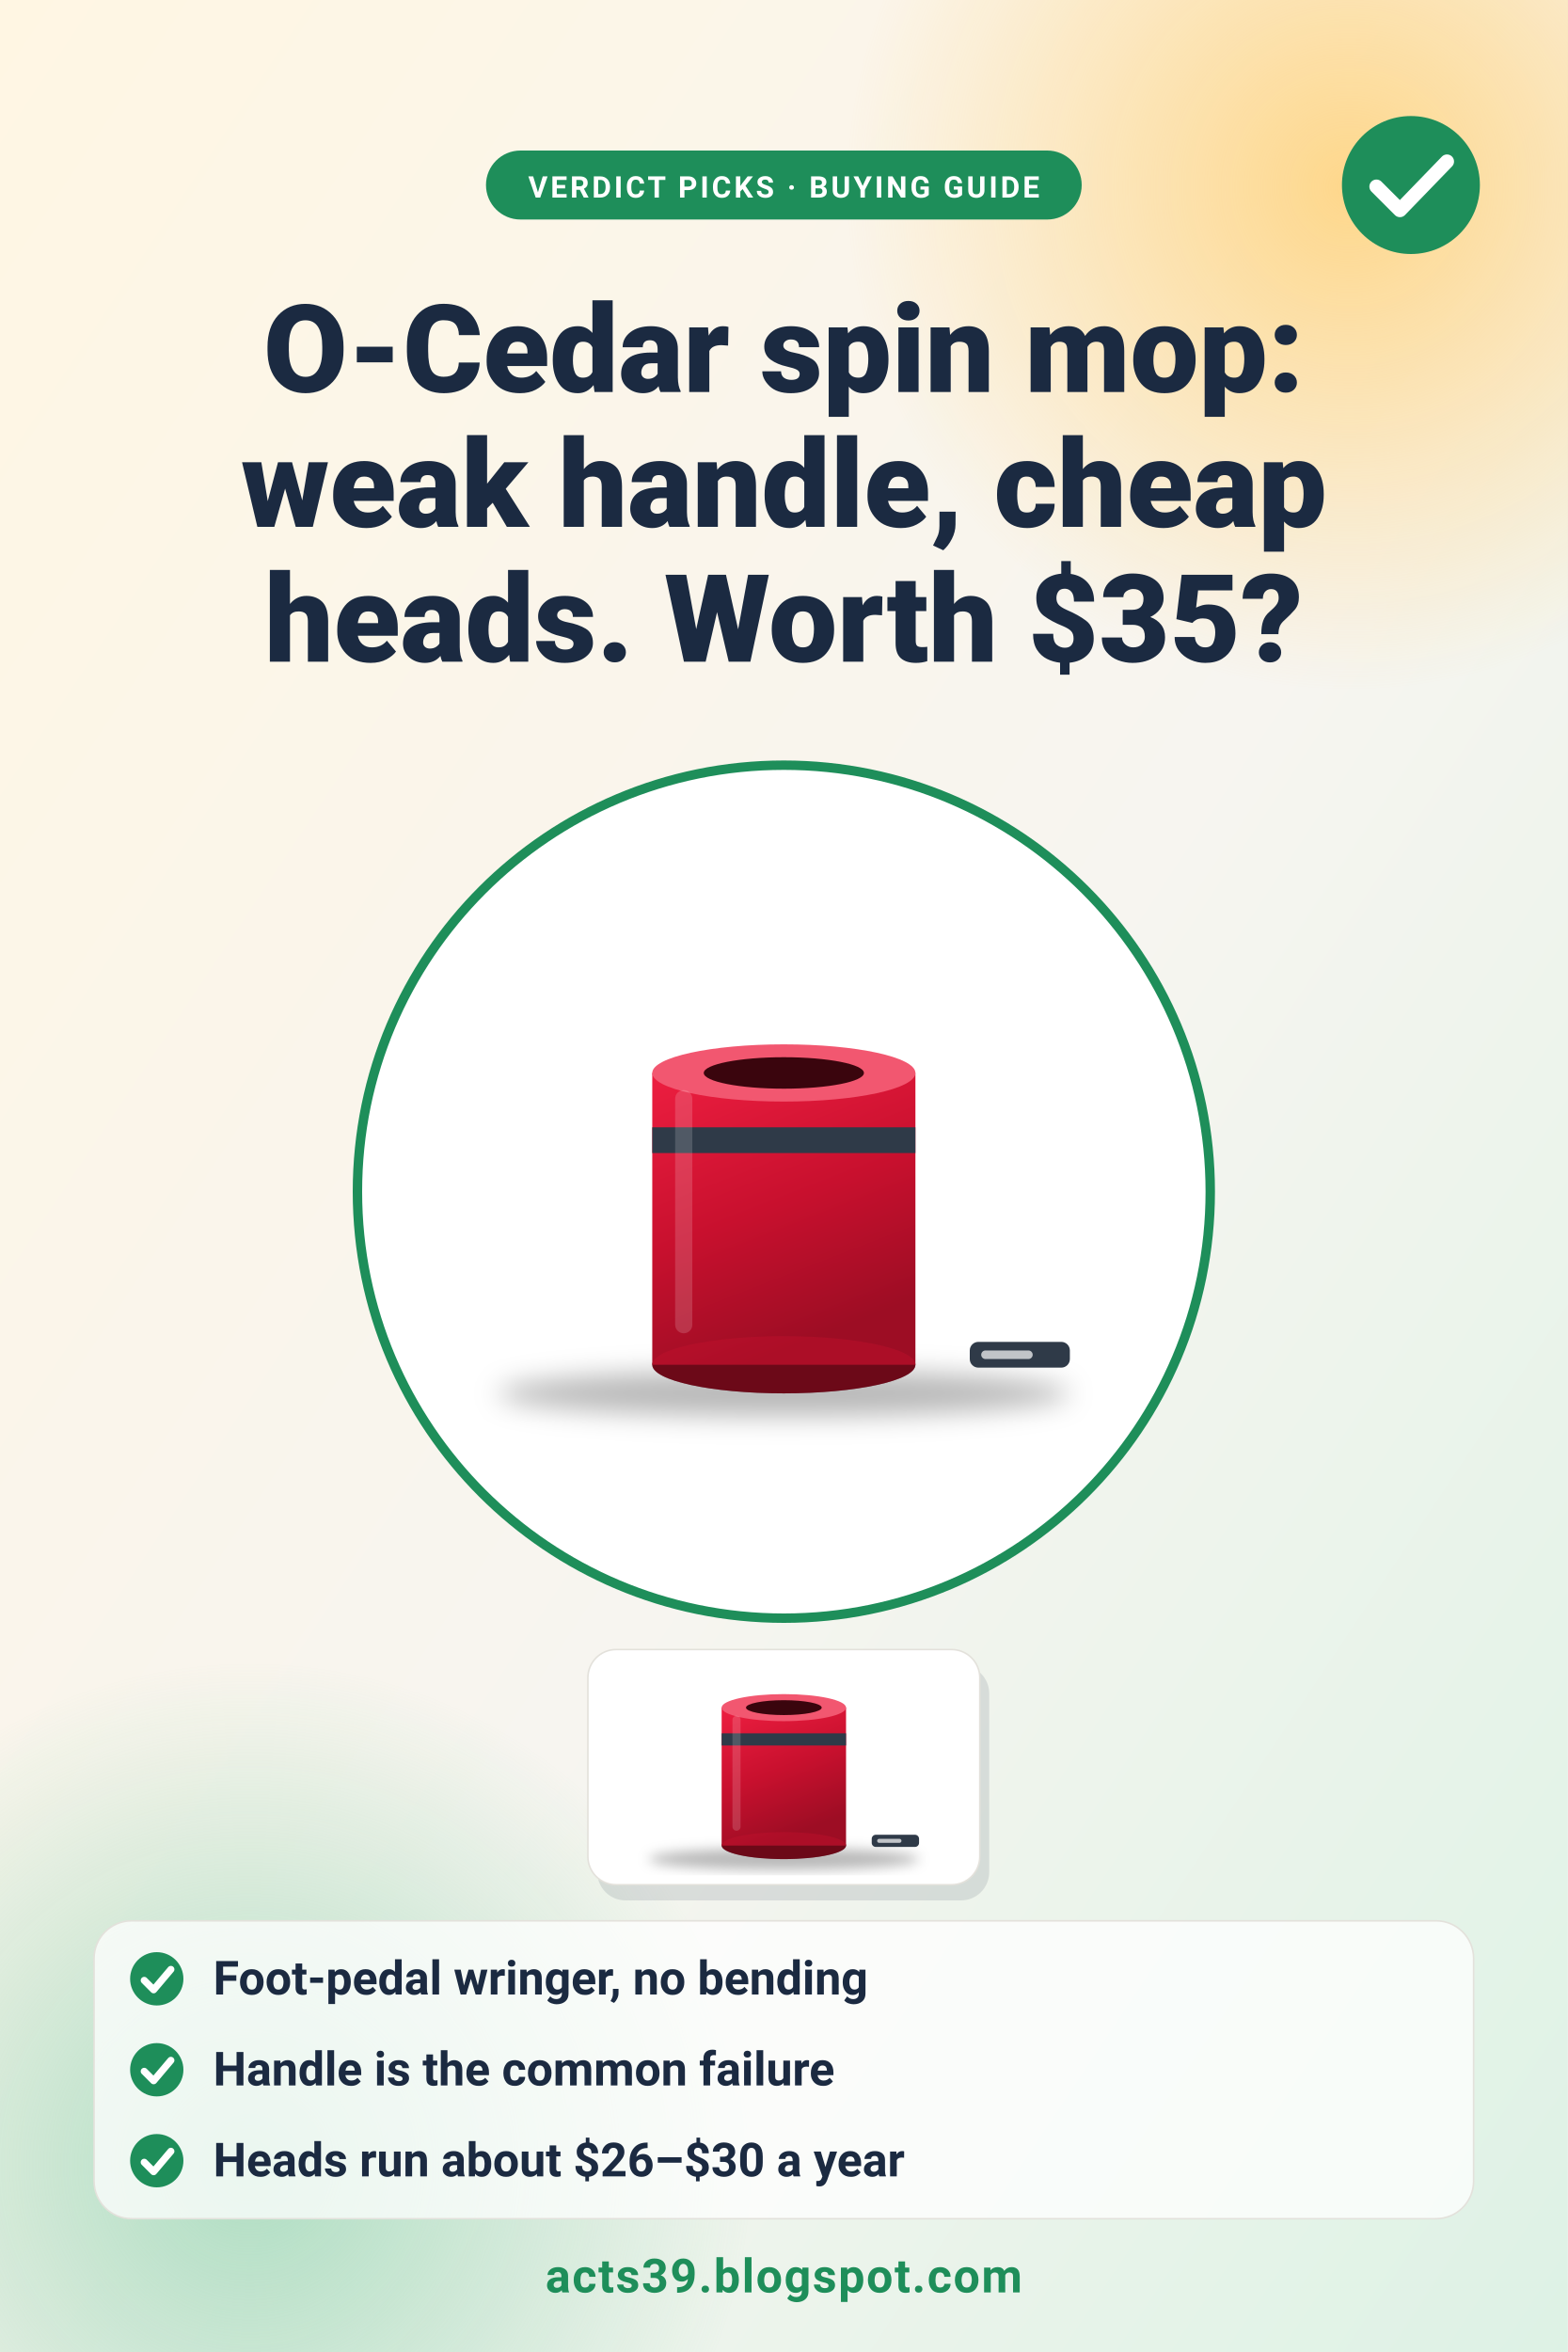
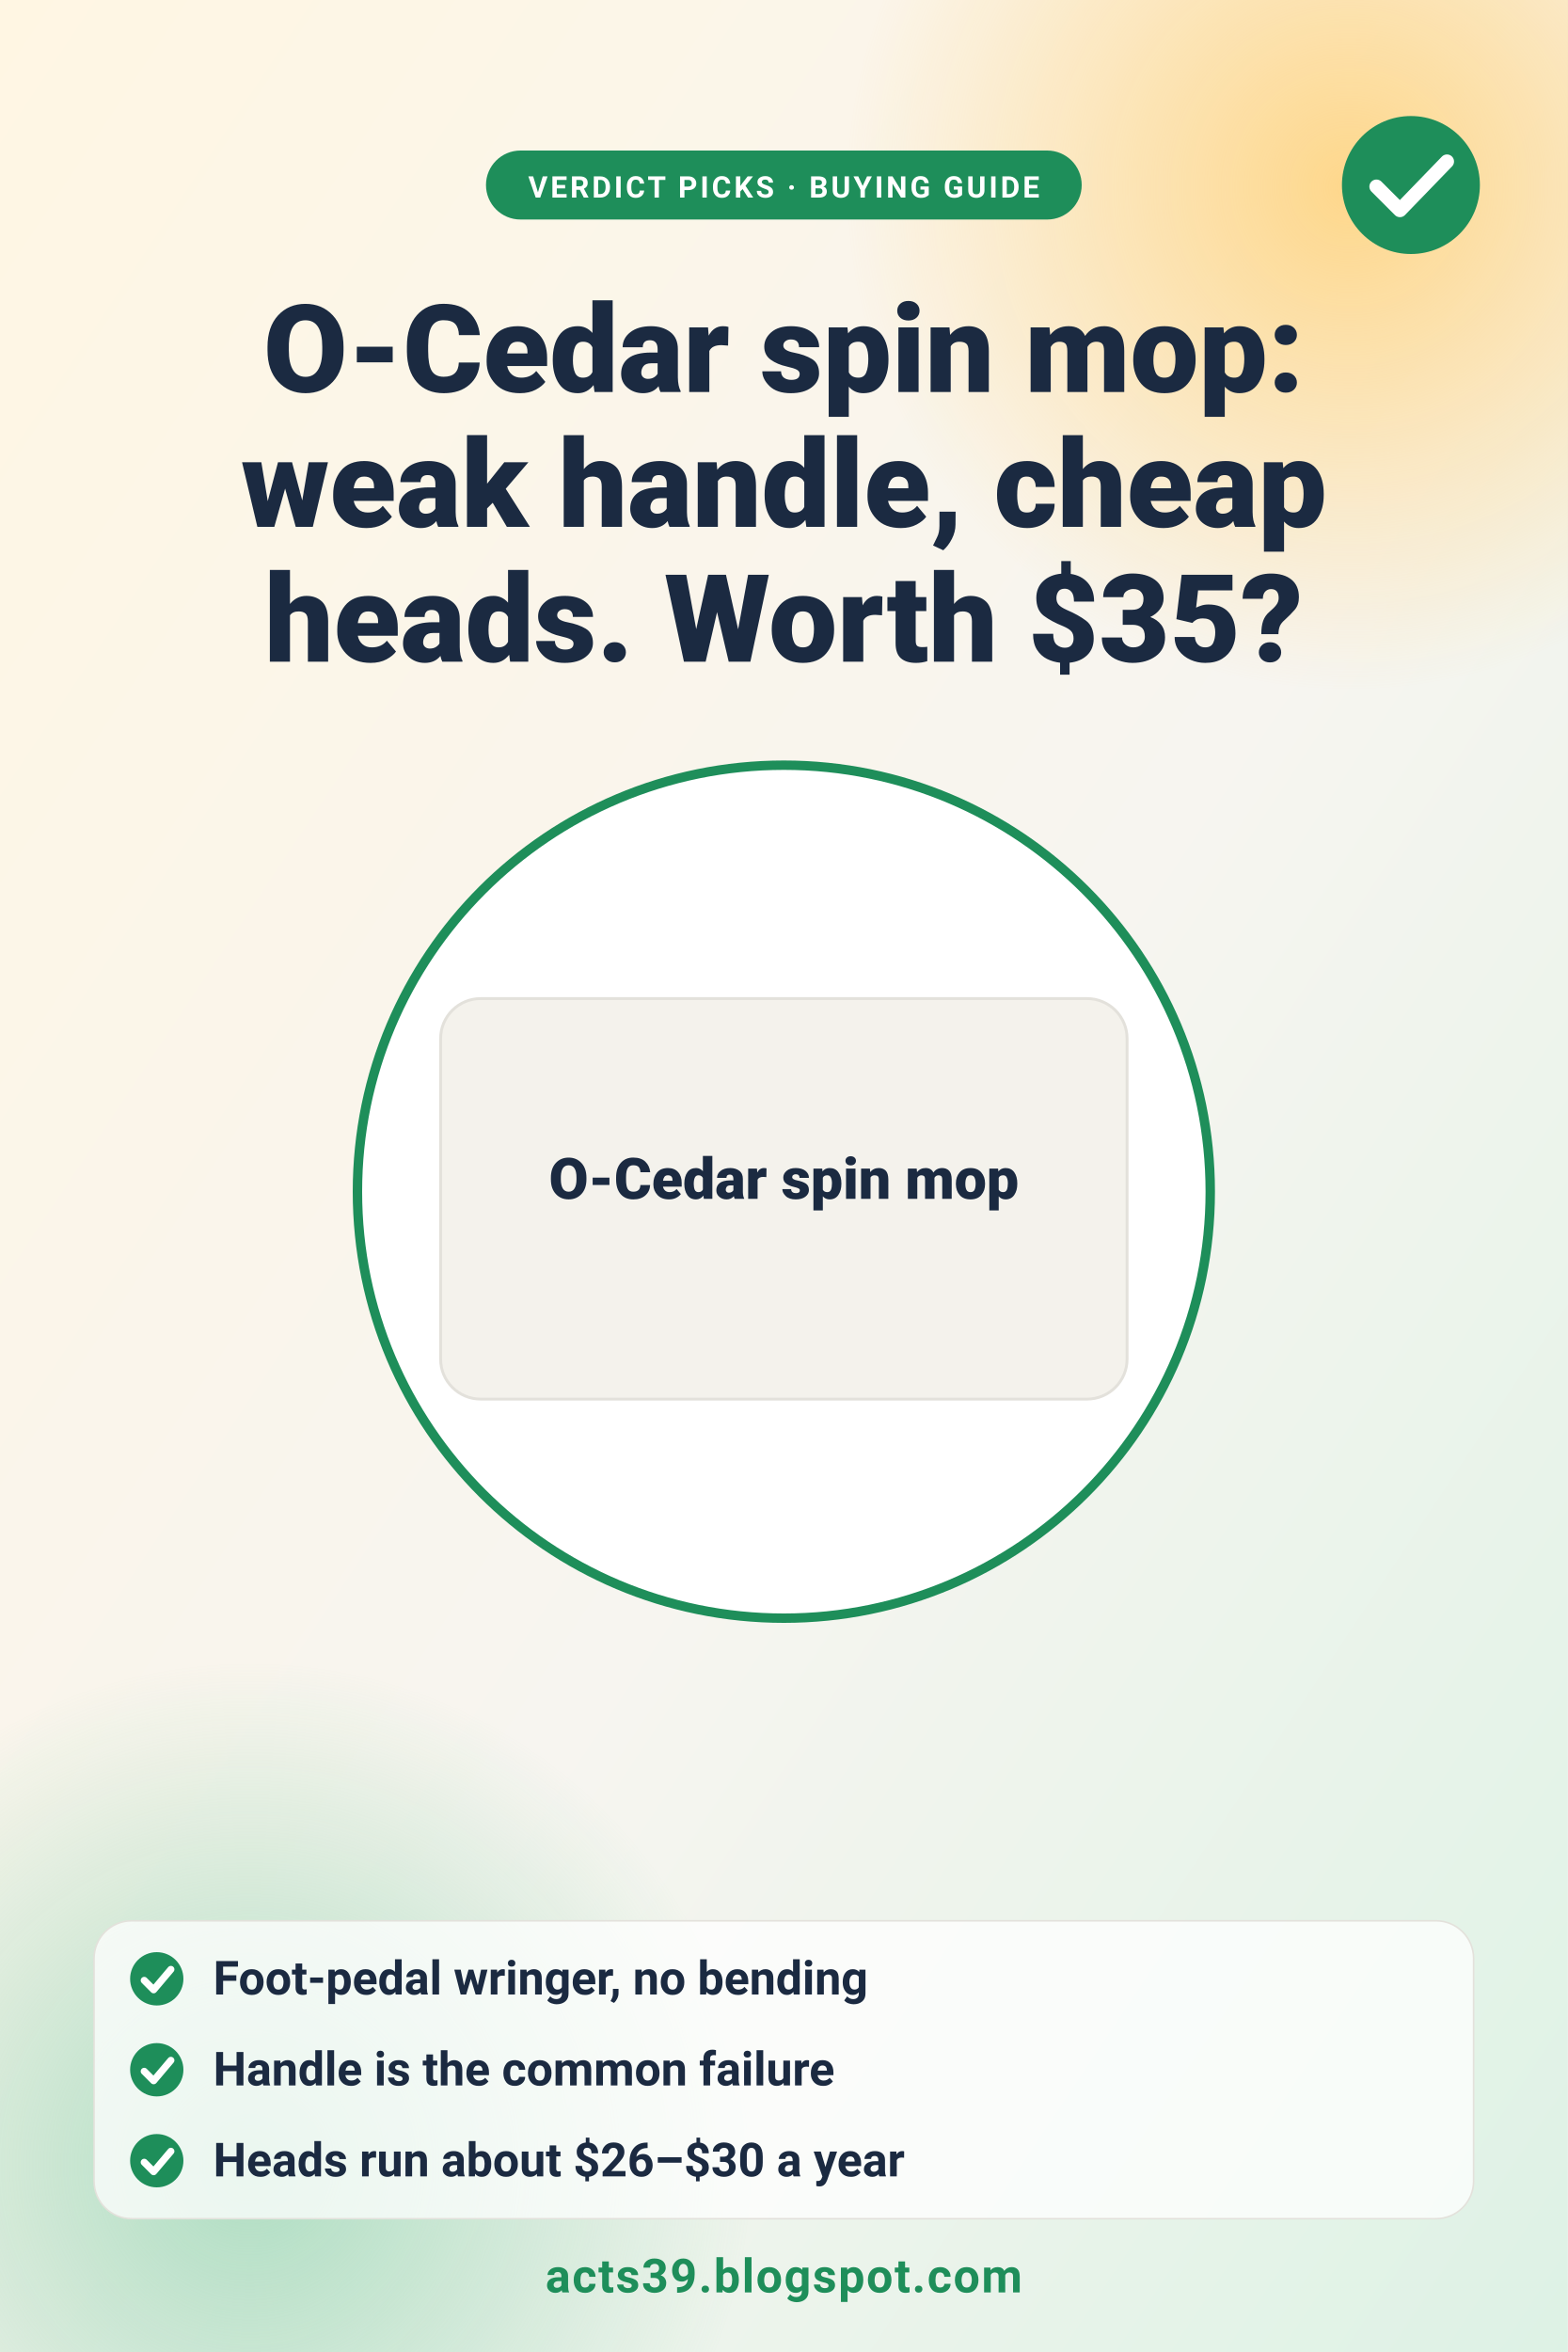
<svg xmlns="http://www.w3.org/2000/svg" viewBox="0 0 1000 1500" role="img" aria-label="O-Cedar EasyWring Microfiber Spin Mop and Bucket: the handle problem, the refill cost, how to use it and when to buy (Verdict Picks)">
  <defs>
    <linearGradient id="bp-bg" x1="0" y1="0" x2="1" y2="1">
      <stop offset="0" stop-color="#FFF6E3" />
      <stop offset="0.55" stop-color="#F7F5F0" />
      <stop offset="1" stop-color="#DDF2E5" />
    </linearGradient>
    <radialGradient id="bp-sun" cx="50%" cy="50%" r="50%">
      <stop offset="0" stop-color="#FFD27A" stop-opacity="0.85" />
      <stop offset="1" stop-color="#FFD27A" stop-opacity="0" />
    </radialGradient>
    <radialGradient id="bp-leaf" cx="50%" cy="50%" r="50%">
      <stop offset="0" stop-color="#8FD3AE" stop-opacity="0.7" />
      <stop offset="1" stop-color="#8FD3AE" stop-opacity="0" />
    </radialGradient>
  </defs>
  <rect width="1000" height="1500" fill="url(#bp-bg)" />
  <circle cx="860" cy="120" r="320" fill="url(#bp-sun)" />
  <circle cx="160" cy="1380" r="320" fill="url(#bp-leaf)" />
  <g font-family="-apple-system,Segoe UI,Roboto,Helvetica,Arial,sans-serif">
    <rect x="310" y="96" width="380" height="44" rx="22" fill="#1E8E5A" />
    <text x="500" y="126" text-anchor="middle" font-size="19" font-weight="700" fill="#fff" letter-spacing="1.8">VERDICT PICKS · BUYING GUIDE</text>
    <text x="500" y="250" text-anchor="middle" font-size="78" font-weight="800" fill="#1B2A41">O-Cedar spin mop:</text>
    <text x="500" y="336" text-anchor="middle" font-size="78" font-weight="800" fill="#1B2A41">weak handle, cheap</text>
    <text x="500" y="422" text-anchor="middle" font-size="78" font-weight="800" fill="#1B2A41">heads. Worth $35?</text>
  </g>
  <circle cx="500" cy="760" r="272" fill="#fff" />
  <circle cx="500" cy="760" r="272" fill="none" stroke="#1E8E5A" stroke-width="6" />
  <g transform="translate(226.3158 582.1053) scale(0.9122807)">
-     <defs>
-       <radialGradient id="bphero-bg" cx="50%" cy="38%" r="72%">
-         <stop offset="0" stop-color="#ffffff" />
-         <stop offset="0.7" stop-color="#f3f3f1" />
-         <stop offset="1" stop-color="#e4e4e1" />
-       </radialGradient>
-       <filter id="bphero-blur" x="-30%" y="-80%" width="160%" height="300%">
-         <feGaussianBlur stdDeviation="9" />
-       </filter>
-       <filter id="bphero-soft" x="-20%" y="-20%" width="140%" height="140%">
-         <feGaussianBlur stdDeviation="2.2" />
-       </filter>
-       <filter id="bphero-glow" x="-50%" y="-50%" width="200%" height="200%">
-         <feGaussianBlur stdDeviation="5" />
-       </filter>
-       <linearGradient id="bphero-front" x1="0" y1="0" x2="0.35" y2="1">
-         <stop offset="0" stop-color="#ed1e40" />
-         <stop offset="0.55" stop-color="#C8102E" />
-         <stop offset="1" stop-color="#9d0d24" />
-       </linearGradient>
-       <linearGradient id="bphero-side" x1="0" y1="0" x2="1" y2="1">
-         <stop offset="0" stop-color="#ac0e27" />
-         <stop offset="1" stop-color="#6a0818" />
-       </linearGradient>
-       <linearGradient id="bphero-top" x1="0" y1="0" x2="1" y2="1">
-         <stop offset="0" stop-color="#f26078" />
-         <stop offset="1" stop-color="#e41235" />
-       </linearGradient>
-       <radialGradient id="bphero-dome" cx="38%" cy="32%" r="75%">
-         <stop offset="0" stop-color="#f25770" />
-         <stop offset="0.6" stop-color="#C8102E" />
-         <stop offset="1" stop-color="#860b1f" />
-       </radialGradient>
-       <linearGradient id="bphero-gloss" x1="0" y1="0" x2="1" y2="1">
-         <stop offset="0" stop-color="#ffffff" stop-opacity="0.55" />
-         <stop offset="0.5" stop-color="#ffffff" stop-opacity="0.05" />
-         <stop offset="1" stop-color="#ffffff" stop-opacity="0" />
-       </linearGradient>
-       <linearGradient id="bphero-screen" x1="0" y1="0" x2="1" y2="1">
-         <stop offset="0" stop-color="#1d2a3a" />
-         <stop offset="1" stop-color="#060a10" />
-       </linearGradient>
-       <linearGradient id="bphero-metal" x1="0" y1="0" x2="1" y2="0">
-         <stop offset="0" stop-color="#d9d9d6" />
-         <stop offset="0.35" stop-color="#f4f4f2" />
-         <stop offset="0.65" stop-color="#bdbdb9" />
-         <stop offset="1" stop-color="#e6e6e3" />
-       </linearGradient>
-       <linearGradient id="bphero-accent" x1="0" y1="0" x2="0" y2="1">
-         <stop offset="0" stop-color="#4d5f76" />
-         <stop offset="1" stop-color="#171c23" />
-       </linearGradient>
-       <linearGradient id="bphero-lens" x1="0" y1="0" x2="1" y2="1">
-         <stop offset="0" stop-color="#5a6470" />
-         <stop offset="0.45" stop-color="#1c2129" />
-         <stop offset="0.55" stop-color="#2b323c" />
-         <stop offset="1" stop-color="#0c0f14" />
-       </linearGradient>
-     </defs>
-     <ellipse cx="300" cy="336" rx="200" ry="16" fill="#000" opacity="0.28" filter="url(#bphero-blur)" />
-     <ellipse cx="300" cy="316" rx="92" ry="20" fill="#3a050d" />
-     <rect x="208" y="112" width="184" height="204" fill="url(#bphero-front)" />
-     <ellipse cx="300" cy="112" rx="92" ry="20" fill="#f25770" />
-     <ellipse cx="300" cy="316" rx="92" ry="20" fill="#C8102E" opacity="0.35" />
-     <rect x="208" y="150" width="184" height="18" fill="#2F3A48" />
-     <ellipse cx="300" cy="112" rx="56" ry="11" fill="#3a050d" />
-     <rect x="224" y="124" width="12" height="170" rx="6" fill="#fff" opacity="0.16" />
-     <rect x="430" y="300" width="70" height="18" rx="6" fill="#2F3A48" />
-     <rect x="438" y="306" width="36" height="6" rx="3" fill="#fff" opacity="0.7" />
-   </g>
-   <g transform="translate(375.0 1052)">
-     <rect x="6" y="10" width="250" height="150" rx="18" fill="#1B2A41" opacity="0.12" />
-     <rect width="250" height="150" rx="18" fill="#fff" />
-     <rect width="250" height="150" rx="18" fill="none" stroke="#E3E1DB" />
-     <svg x="8" y="6" width="234" height="138" viewBox="60 40 480 320" preserveAspectRatio="xMidYMid meet">
-       <g transform="translate(0 0) scale(1.0)">
-         <defs>
-           <radialGradient id="pocedar-mop-bg" cx="50%" cy="38%" r="72%">
-             <stop offset="0" stop-color="#ffffff" />
-             <stop offset="0.7" stop-color="#f3f3f1" />
-             <stop offset="1" stop-color="#e4e4e1" />
-           </radialGradient>
-           <filter id="pocedar-mop-blur" x="-30%" y="-80%" width="160%" height="300%">
-             <feGaussianBlur stdDeviation="9" />
-           </filter>
-           <filter id="pocedar-mop-soft" x="-20%" y="-20%" width="140%" height="140%">
-             <feGaussianBlur stdDeviation="2.2" />
-           </filter>
-           <filter id="pocedar-mop-glow" x="-50%" y="-50%" width="200%" height="200%">
-             <feGaussianBlur stdDeviation="5" />
-           </filter>
-           <linearGradient id="pocedar-mop-front" x1="0" y1="0" x2="0.35" y2="1">
-             <stop offset="0" stop-color="#ed1e40" />
-             <stop offset="0.55" stop-color="#C8102E" />
-             <stop offset="1" stop-color="#9d0d24" />
-           </linearGradient>
-           <linearGradient id="pocedar-mop-side" x1="0" y1="0" x2="1" y2="1">
-             <stop offset="0" stop-color="#ac0e27" />
-             <stop offset="1" stop-color="#6a0818" />
-           </linearGradient>
-           <linearGradient id="pocedar-mop-top" x1="0" y1="0" x2="1" y2="1">
-             <stop offset="0" stop-color="#f26078" />
-             <stop offset="1" stop-color="#e41235" />
-           </linearGradient>
-           <radialGradient id="pocedar-mop-dome" cx="38%" cy="32%" r="75%">
-             <stop offset="0" stop-color="#f25770" />
-             <stop offset="0.6" stop-color="#C8102E" />
-             <stop offset="1" stop-color="#860b1f" />
-           </radialGradient>
-           <linearGradient id="pocedar-mop-gloss" x1="0" y1="0" x2="1" y2="1">
-             <stop offset="0" stop-color="#ffffff" stop-opacity="0.55" />
-             <stop offset="0.5" stop-color="#ffffff" stop-opacity="0.05" />
-             <stop offset="1" stop-color="#ffffff" stop-opacity="0" />
-           </linearGradient>
-           <linearGradient id="pocedar-mop-screen" x1="0" y1="0" x2="1" y2="1">
-             <stop offset="0" stop-color="#1d2a3a" />
-             <stop offset="1" stop-color="#060a10" />
-           </linearGradient>
-           <linearGradient id="pocedar-mop-metal" x1="0" y1="0" x2="1" y2="0">
-             <stop offset="0" stop-color="#d9d9d6" />
-             <stop offset="0.35" stop-color="#f4f4f2" />
-             <stop offset="0.65" stop-color="#bdbdb9" />
-             <stop offset="1" stop-color="#e6e6e3" />
-           </linearGradient>
-           <linearGradient id="pocedar-mop-accent" x1="0" y1="0" x2="0" y2="1">
-             <stop offset="0" stop-color="#4d5f76" />
-             <stop offset="1" stop-color="#171c23" />
-           </linearGradient>
-           <linearGradient id="pocedar-mop-lens" x1="0" y1="0" x2="1" y2="1">
-             <stop offset="0" stop-color="#5a6470" />
-             <stop offset="0.45" stop-color="#1c2129" />
-             <stop offset="0.55" stop-color="#2b323c" />
-             <stop offset="1" stop-color="#0c0f14" />
-           </linearGradient>
-         </defs>
-         <ellipse cx="300" cy="336" rx="200" ry="16" fill="#000" opacity="0.28" filter="url(#pocedar-mop-blur)" />
-         <ellipse cx="300" cy="316" rx="92" ry="20" fill="#3a050d" />
-         <rect x="208" y="112" width="184" height="204" fill="url(#pocedar-mop-front)" />
-         <ellipse cx="300" cy="112" rx="92" ry="20" fill="#f25770" />
-         <ellipse cx="300" cy="316" rx="92" ry="20" fill="#C8102E" opacity="0.35" />
-         <rect x="208" y="150" width="184" height="18" fill="#2F3A48" />
-         <ellipse cx="300" cy="112" rx="56" ry="11" fill="#3a050d" />
-         <rect x="224" y="124" width="12" height="170" rx="6" fill="#fff" opacity="0.16" />
-         <rect x="430" y="300" width="70" height="18" rx="6" fill="#2F3A48" />
-         <rect x="438" y="306" width="36" height="6" rx="3" fill="#fff" opacity="0.7" />
-       </g>
-     </svg>
+     <rect x="60" y="60" width="480" height="280" rx="28" fill="#F4F2EC" />
+     <rect x="60" y="60" width="480" height="280" rx="28" fill="none" stroke="#E3E1DB" stroke-width="2" />
+     <g font-family="-apple-system,Segoe UI,Roboto,Helvetica,Arial,sans-serif">
+       <text x="300" y="200" text-anchor="middle" font-size="40" font-weight="800" fill="#1B2A41">O-Cedar spin mop</text>
+     </g>
  </g>
  <g font-family="-apple-system,Segoe UI,Roboto,Helvetica,Arial,sans-serif">
    <rect x="60" y="1225" width="880" height="190" rx="24" fill="#fff" fill-opacity="0.75" stroke="#E3E1DB" />
    <g transform="translate(0 1262)">
      <circle cx="100" cy="0" r="17" fill="#1E8E5A" />
      <path d="M 92 1 L 98 7 L 109 -6" fill="none" stroke="#fff" stroke-width="4.5" stroke-linecap="round" stroke-linejoin="round" />
      <text x="136" y="10" font-size="30" font-weight="600" fill="#1B2A41">Foot-pedal wringer, no bending</text>
    </g>
    <g transform="translate(0 1320)">
      <circle cx="100" cy="0" r="17" fill="#1E8E5A" />
      <path d="M 92 1 L 98 7 L 109 -6" fill="none" stroke="#fff" stroke-width="4.5" stroke-linecap="round" stroke-linejoin="round" />
      <text x="136" y="10" font-size="30" font-weight="600" fill="#1B2A41">Handle is the common failure</text>
    </g>
    <g transform="translate(0 1378)">
      <circle cx="100" cy="0" r="17" fill="#1E8E5A" />
      <path d="M 92 1 L 98 7 L 109 -6" fill="none" stroke="#fff" stroke-width="4.5" stroke-linecap="round" stroke-linejoin="round" />
      <text x="136" y="10" font-size="30" font-weight="600" fill="#1B2A41">Heads run about $26–$30 a year</text>
    </g>
    <text x="500" y="1462" text-anchor="middle" font-size="30" font-weight="700" fill="#1E8E5A" letter-spacing="1">acts39.blogspot.com</text>
  </g>
  <circle cx="900" cy="118" r="44" fill="#1E8E5A" />
  <path d="M 878 119 L 893 134 L 923 103" fill="none" stroke="#fff" stroke-width="9" stroke-linecap="round" stroke-linejoin="round" />
</svg>
